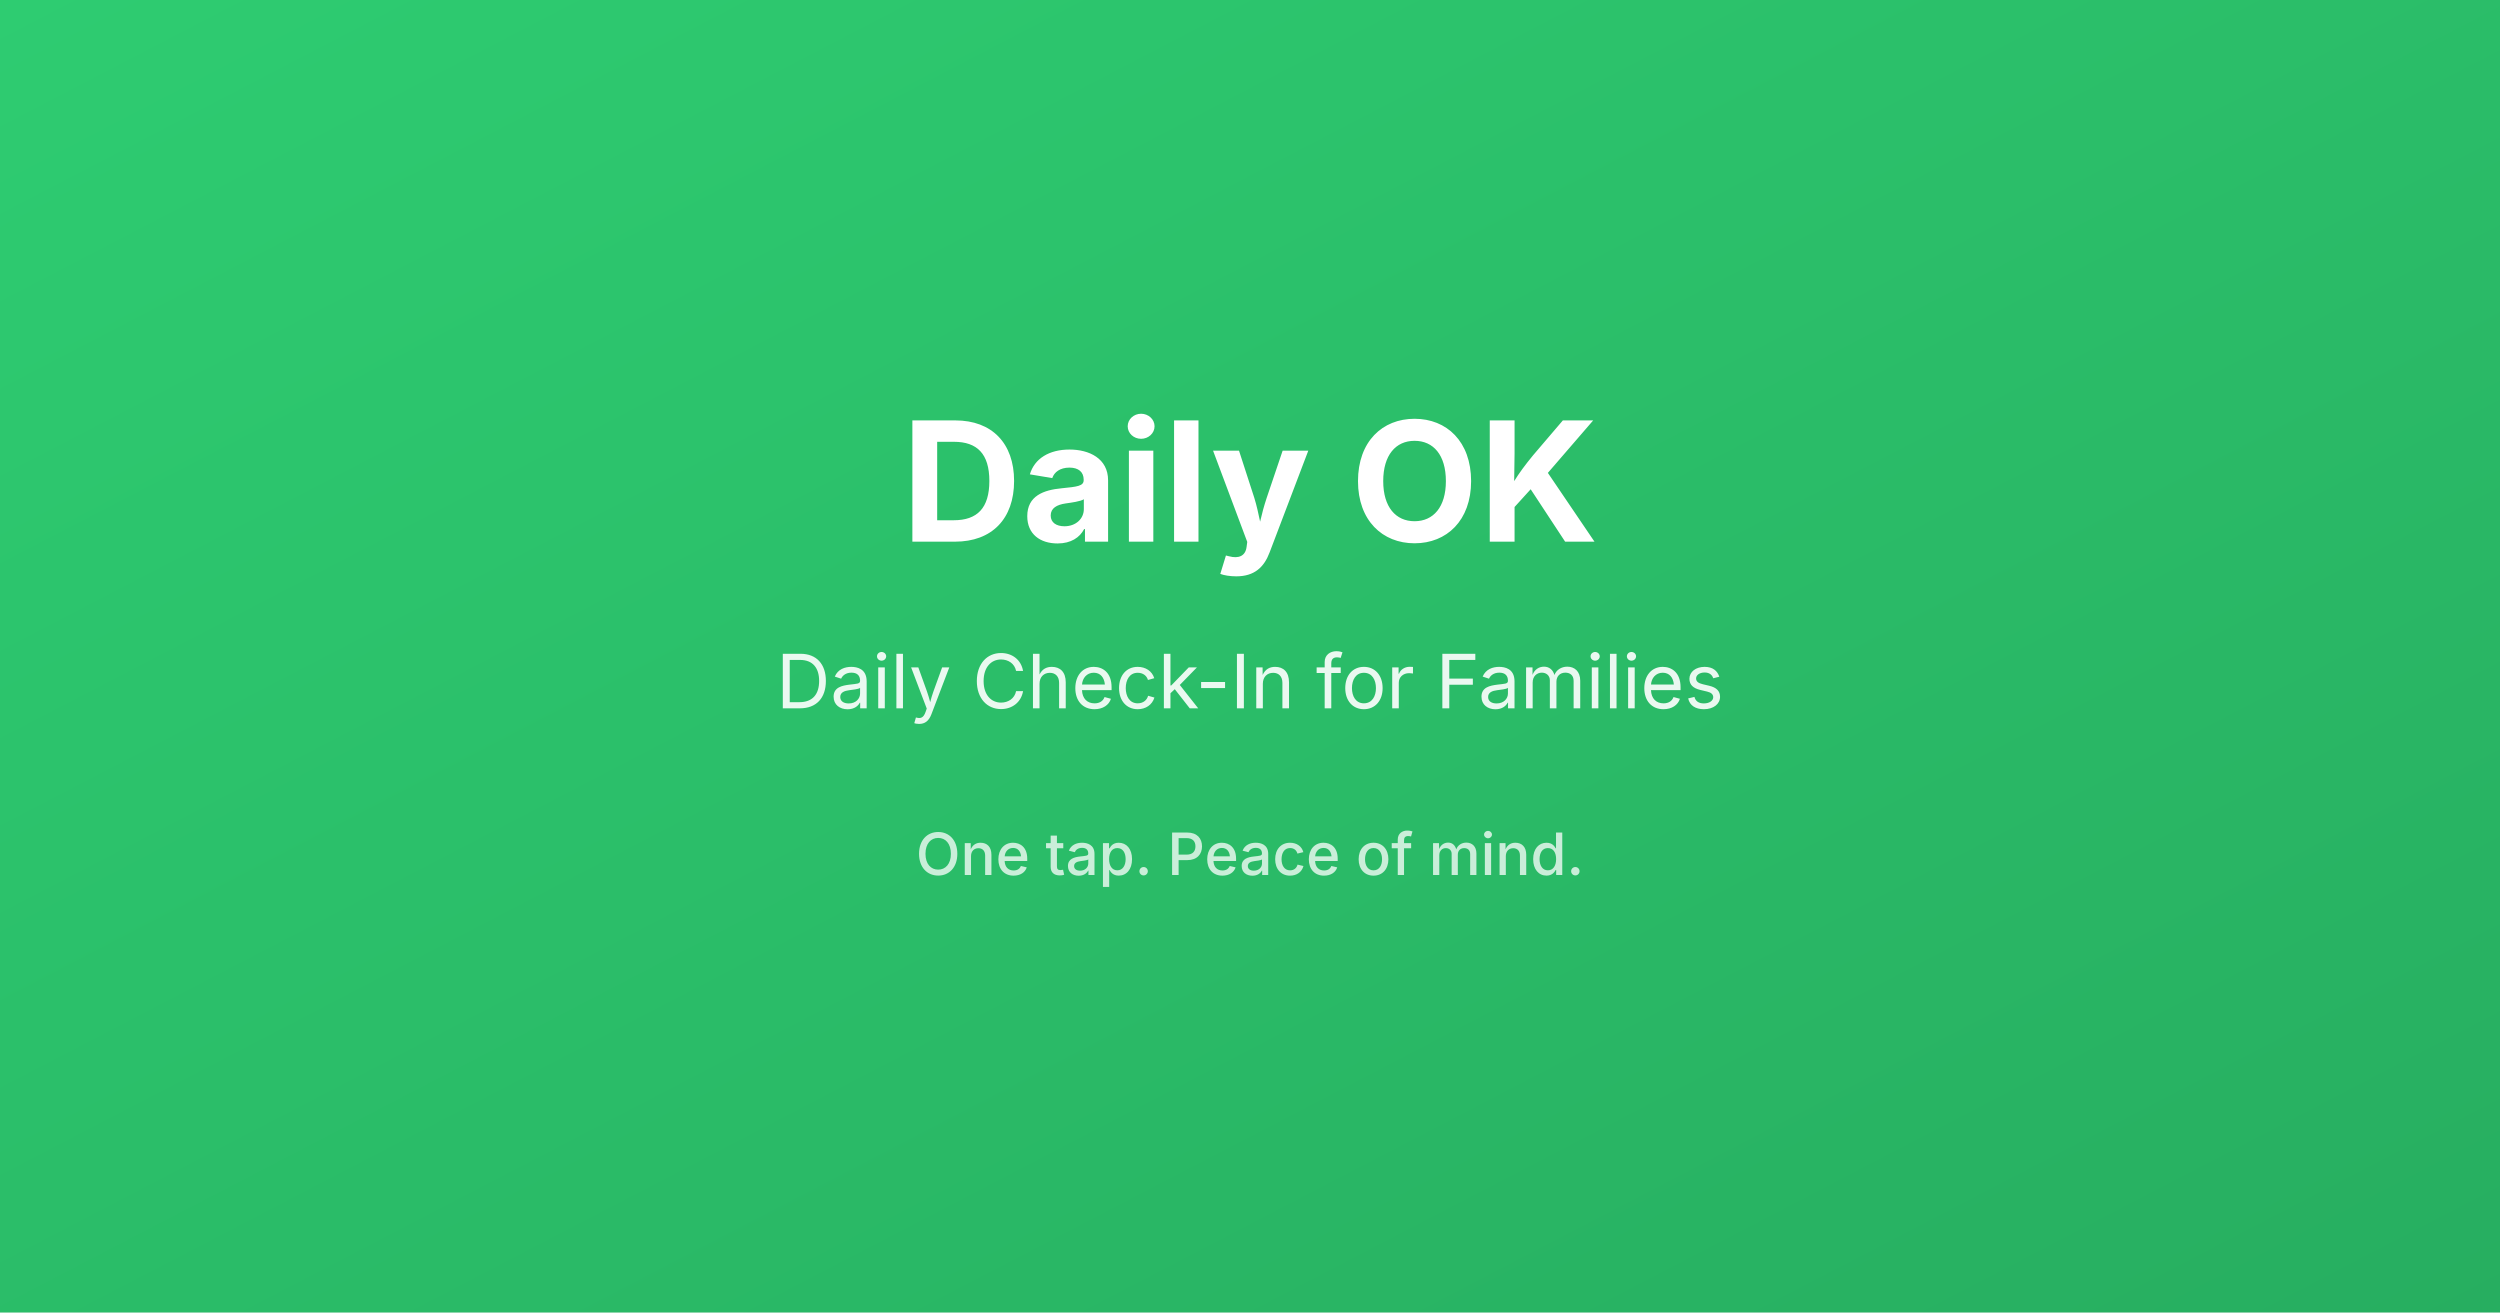
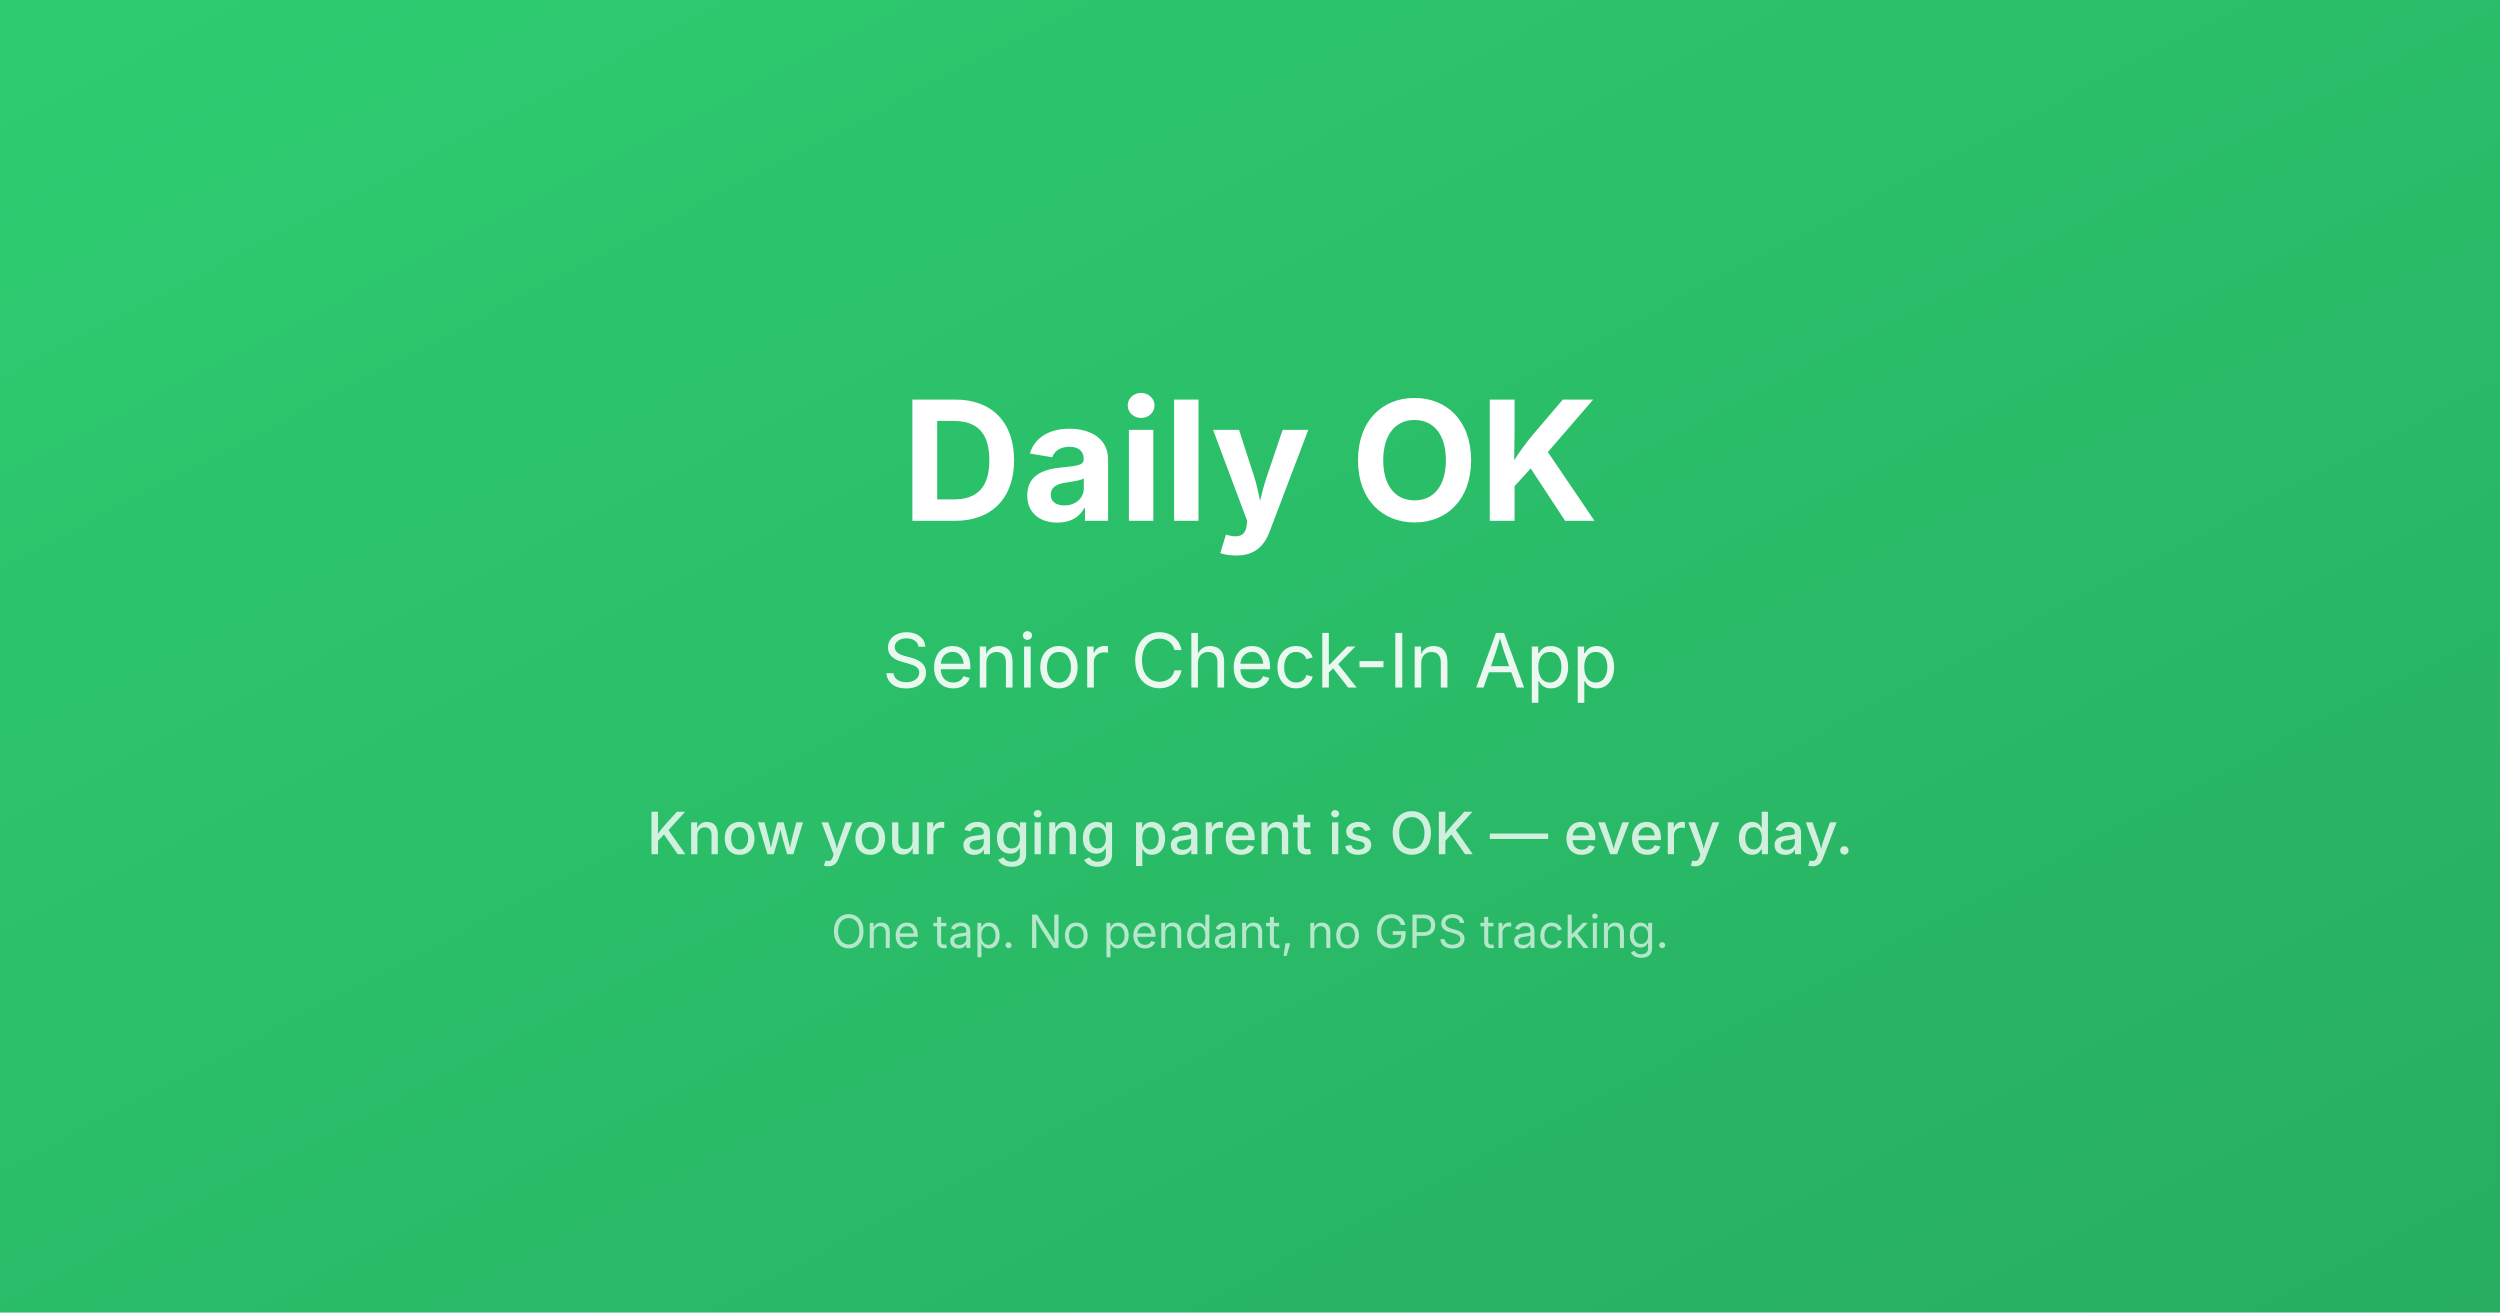
<svg xmlns="http://www.w3.org/2000/svg" width="1200" height="630">
  <defs>
    <linearGradient id="bg" x1="0%" y1="0%" x2="100%" y2="100%">
      <stop offset="0%" style="stop-color:#2ECC71;stop-opacity:1" />
      <stop offset="100%" style="stop-color:#27ae60;stop-opacity:1" />
    </linearGradient>
  </defs>
  <rect width="1200" height="630" fill="url(#bg)" />
-   <text x="600" y="260" font-family="Inter, system-ui, sans-serif" font-size="80" font-weight="700" fill="white" text-anchor="middle">Daily OK</text>
-   <text x="600" y="340" font-family="Inter, system-ui, sans-serif" font-size="36" font-weight="400" fill="rgba(255,255,255,0.9)" text-anchor="middle">Daily Check-In for Families</text>
-   <text x="600" y="420" font-family="Inter, system-ui, sans-serif" font-size="28" font-weight="500" fill="rgba(255,255,255,0.75)" text-anchor="middle">One tap. Peace of mind.</text>
+   <text x="600" y="250" font-family="Inter, system-ui, sans-serif" font-size="80" font-weight="700" fill="white" text-anchor="middle">Daily OK</text>
+   <text x="600" y="330" font-family="Inter, system-ui, sans-serif" font-size="36" font-weight="400" fill="rgba(255,255,255,0.9)" text-anchor="middle">Senior Check-In App</text>
+   <text x="600" y="410" font-family="Inter, system-ui, sans-serif" font-size="28" font-weight="500" fill="rgba(255,255,255,0.78)" text-anchor="middle">Know your aging parent is OK — every day.</text>
+   <text x="600" y="455" font-family="Inter, system-ui, sans-serif" font-size="22" font-weight="400" fill="rgba(255,255,255,0.65)" text-anchor="middle">One tap. No pendant, no GPS tracking.</text>
</svg>
